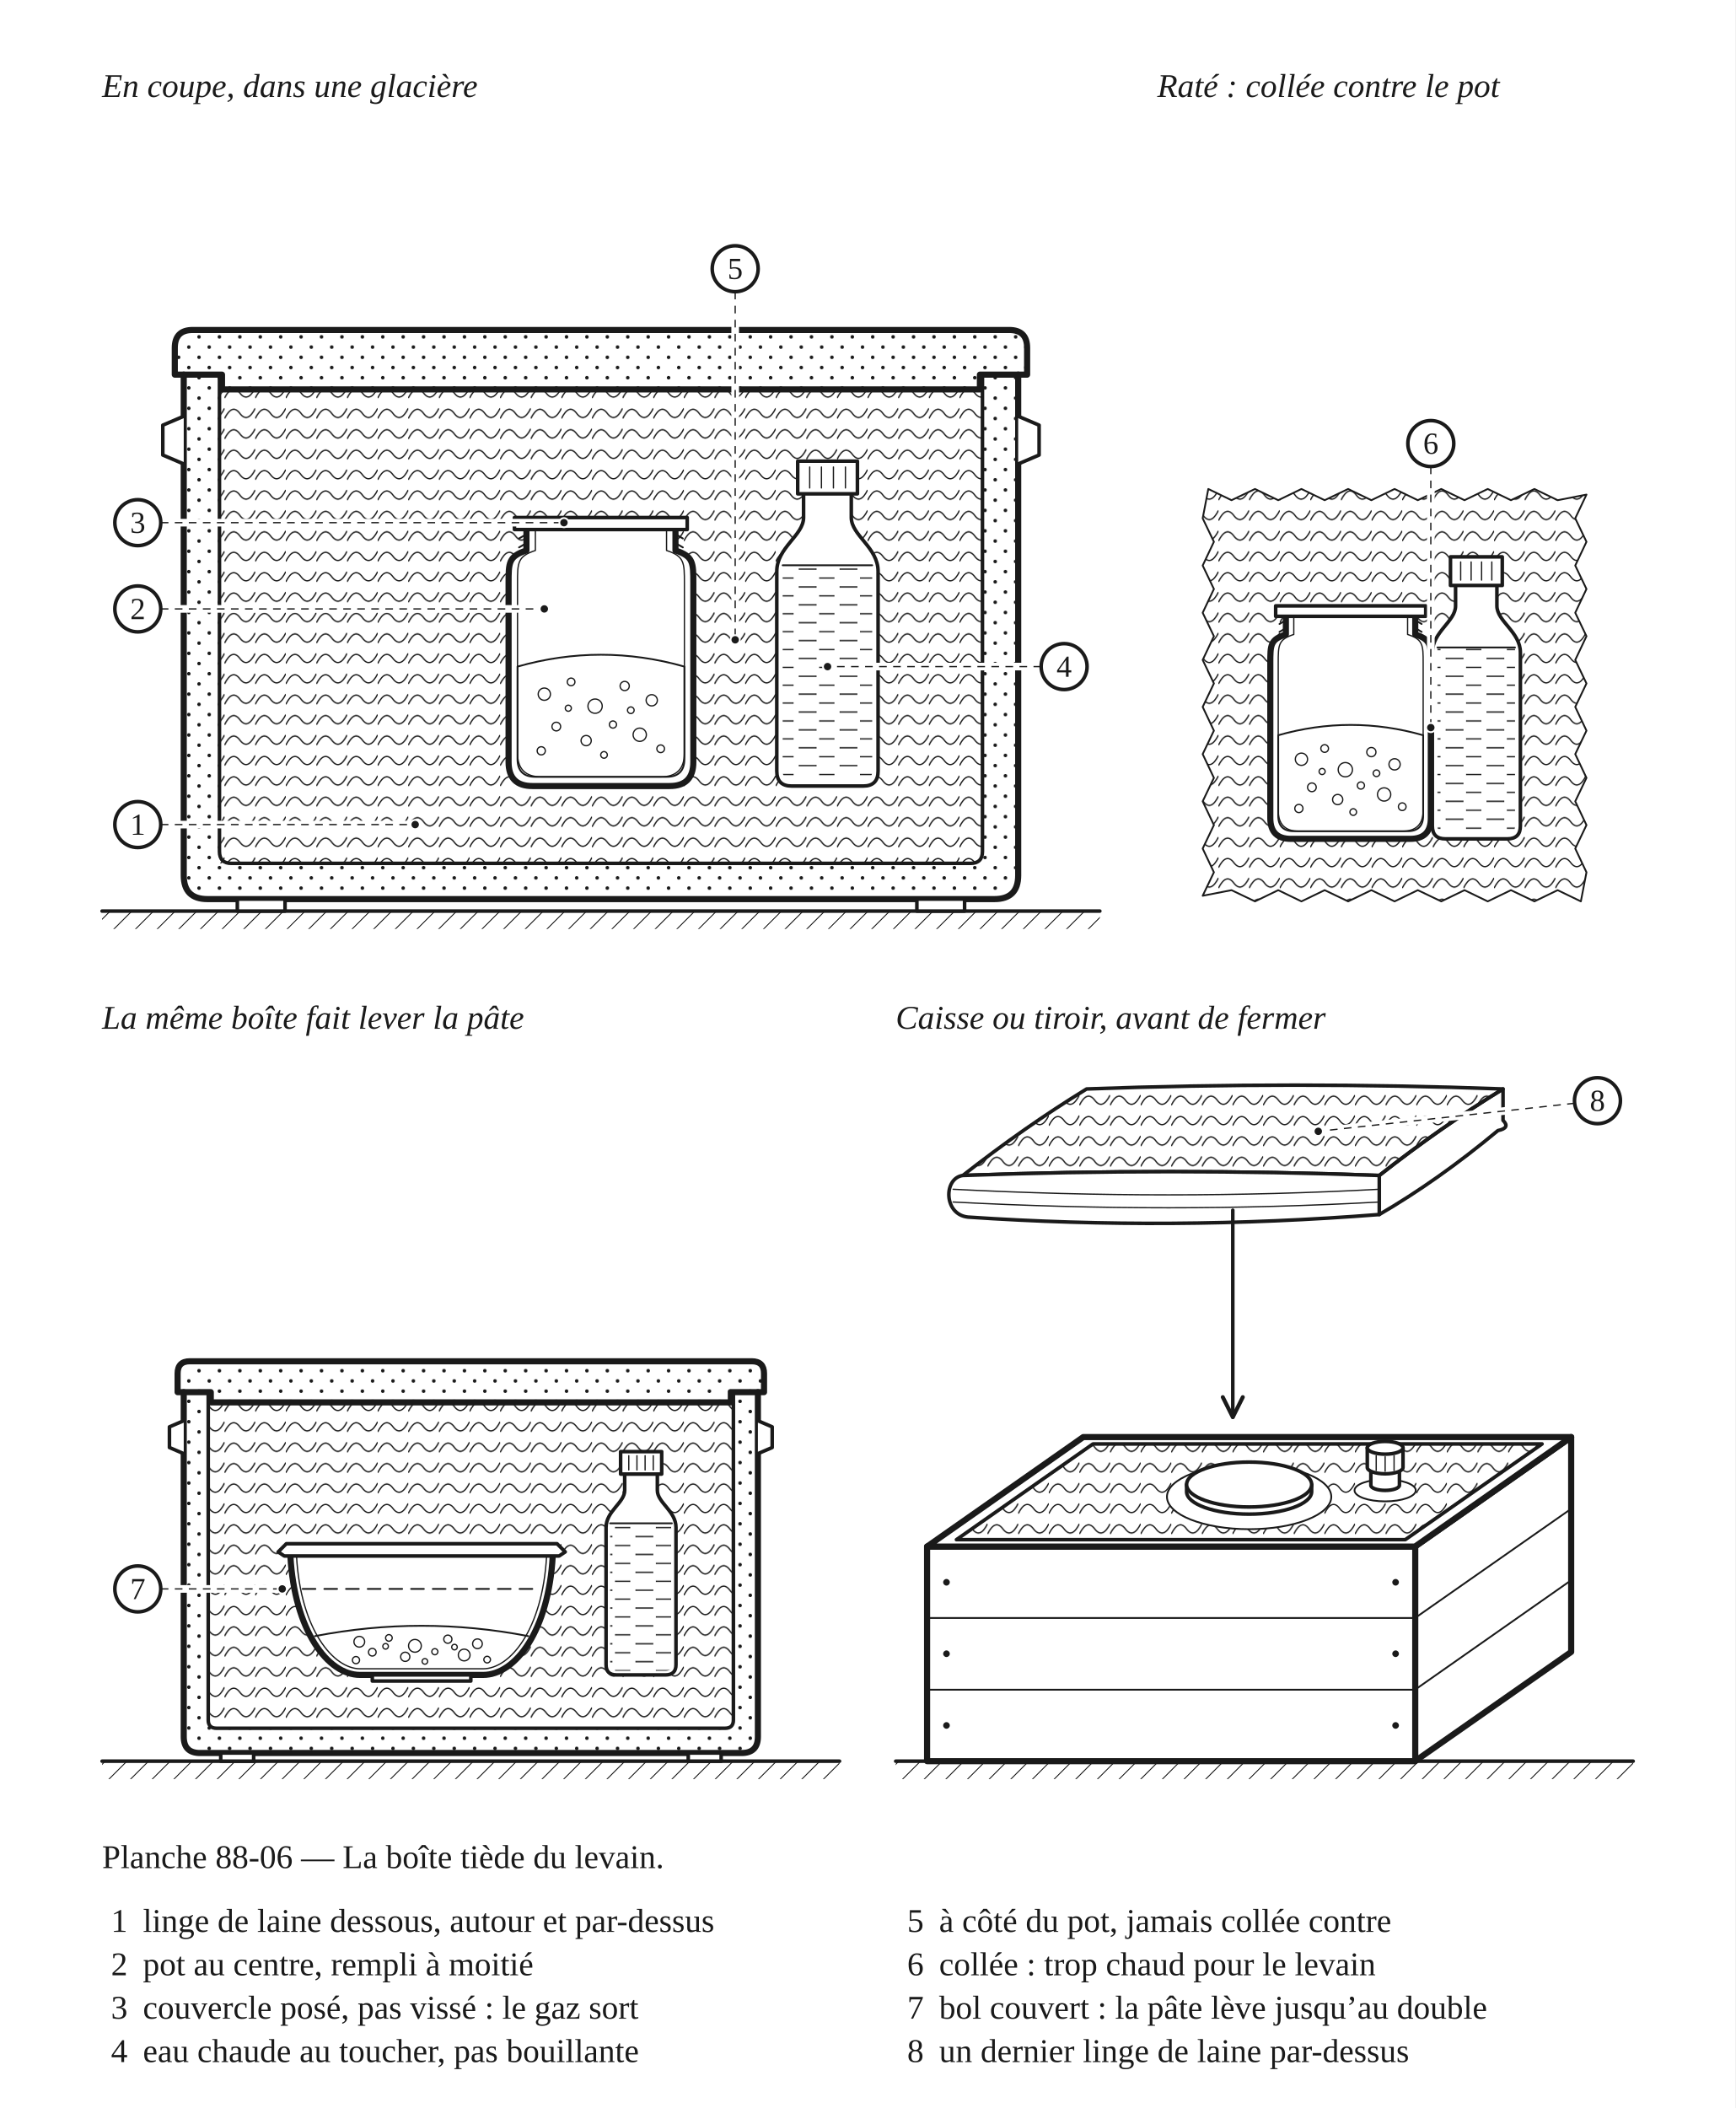
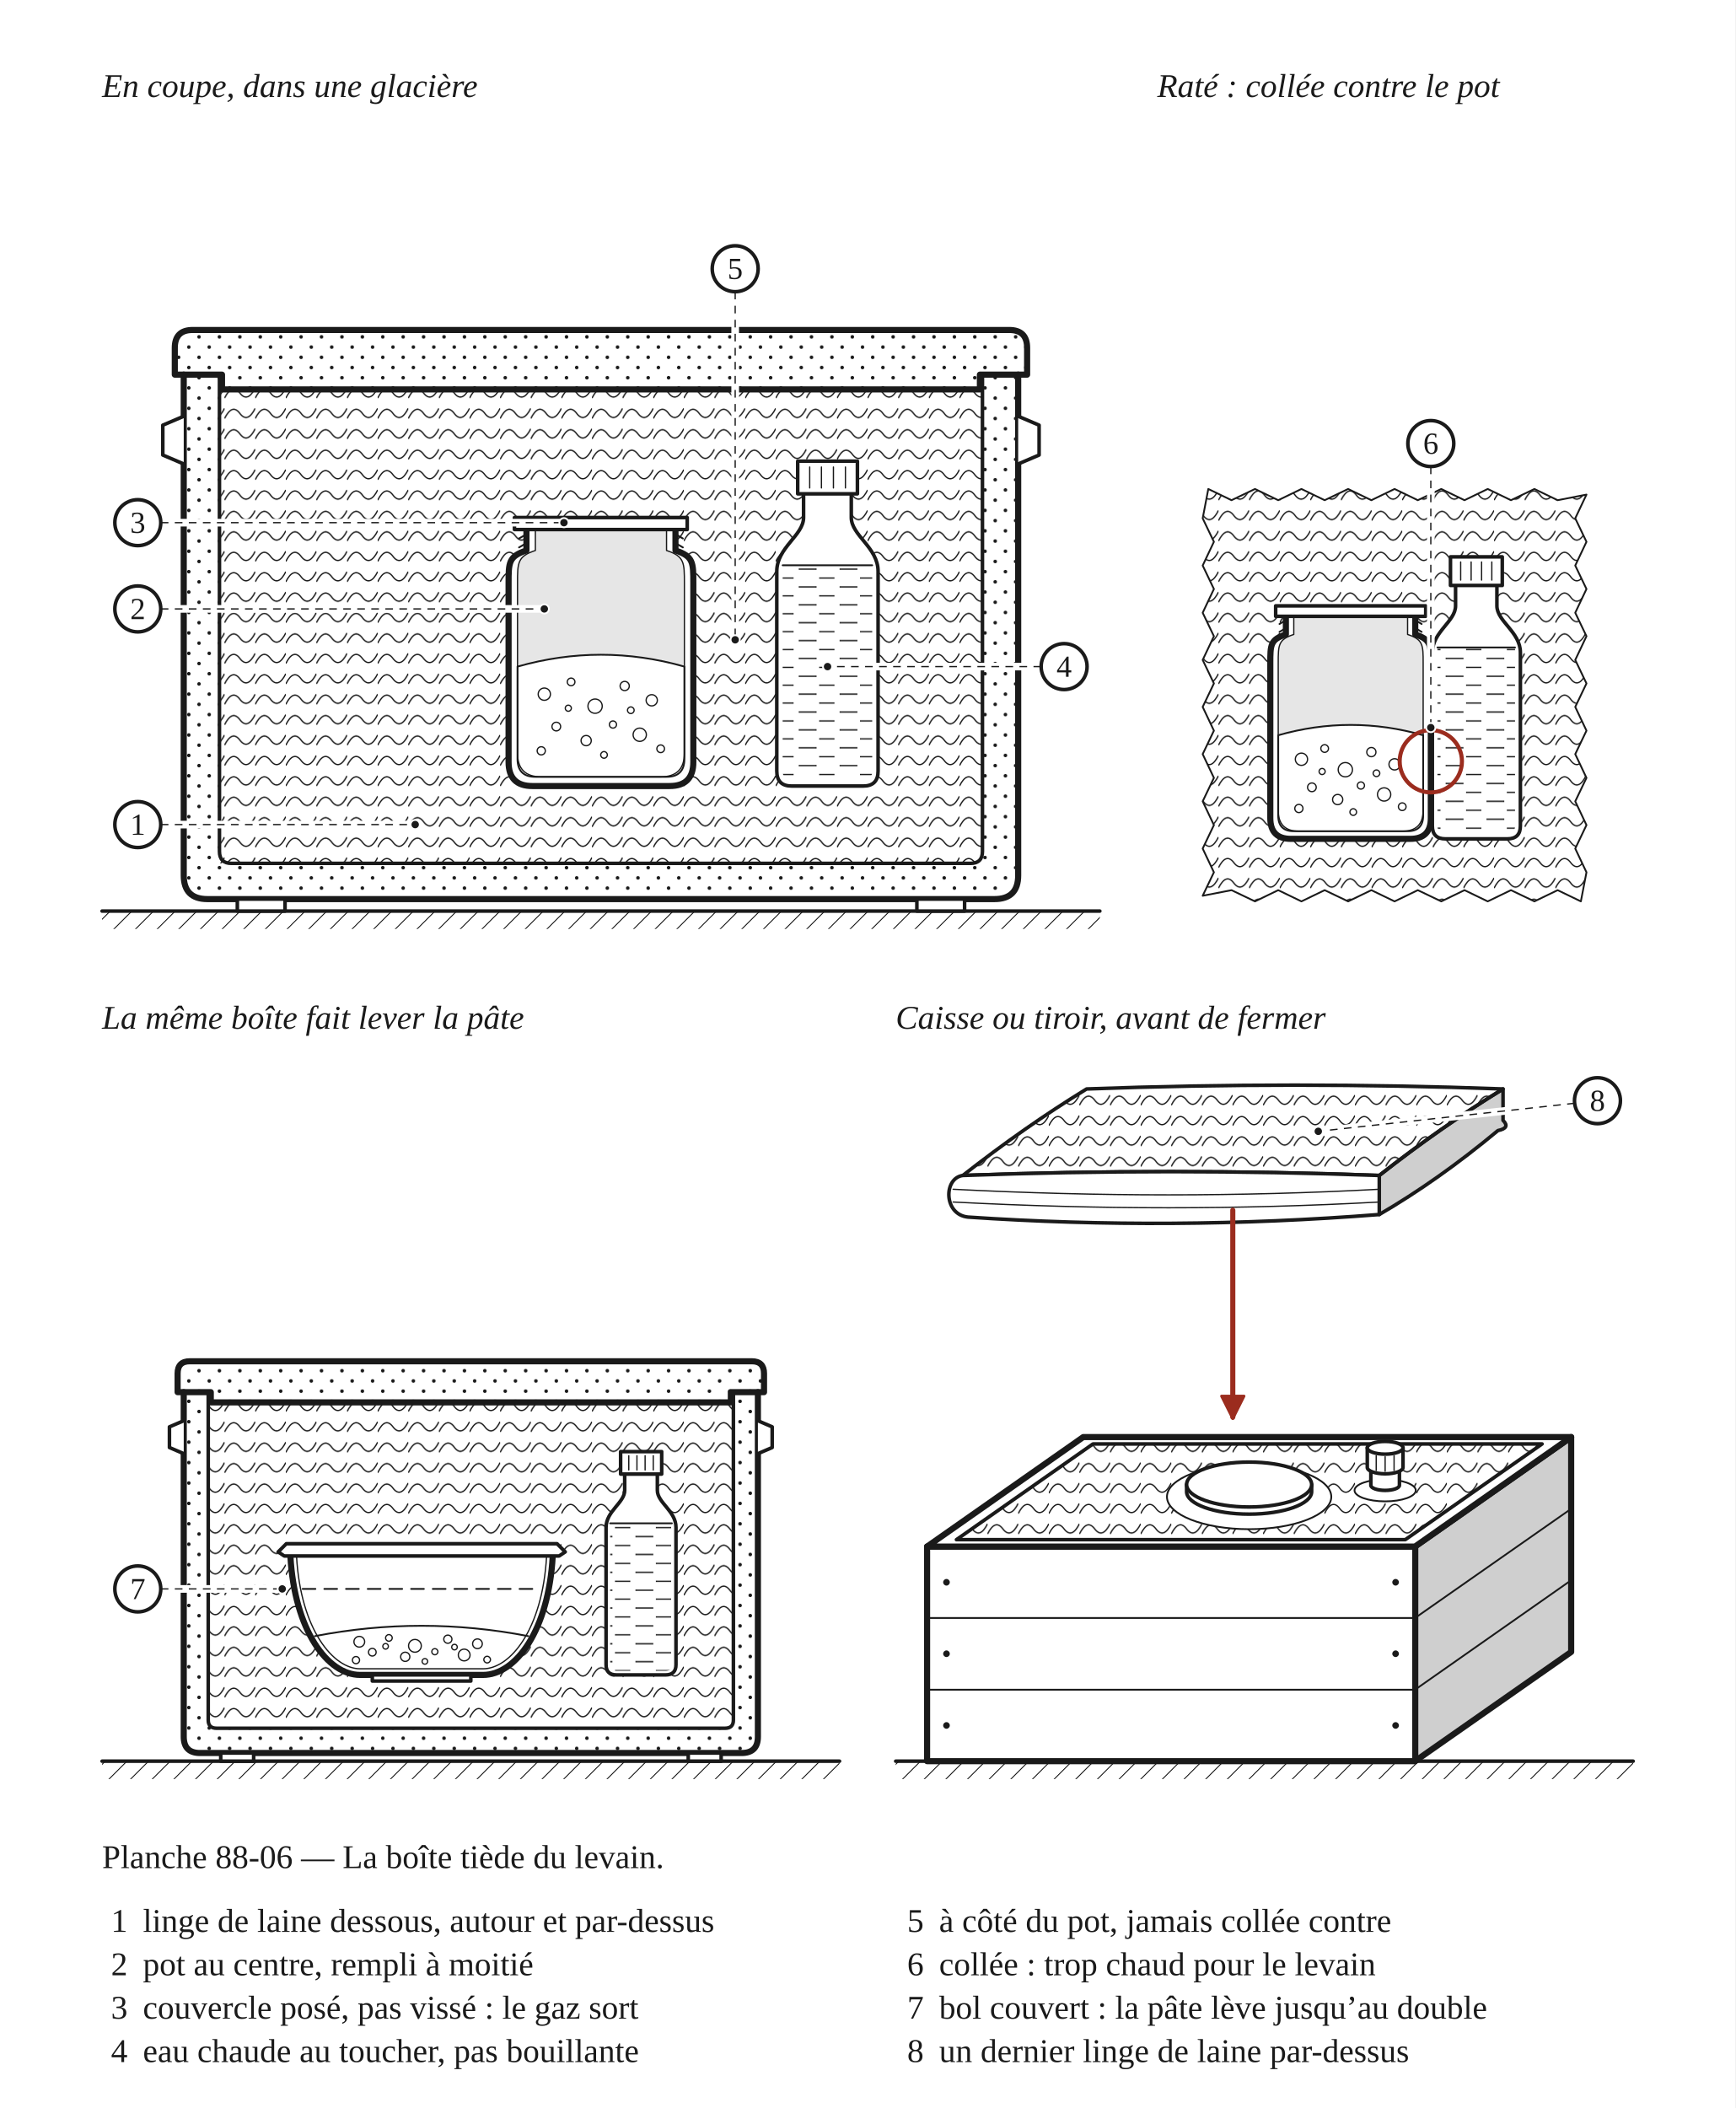
<svg xmlns="http://www.w3.org/2000/svg" width="680" height="826" viewBox="0 0 680 826" role="img">
  <defs>
    <pattern id="h-bois" width="6" height="6" patternUnits="userSpaceOnUse" patternTransform="rotate(45)">
      <line x1="0" y1="0" x2="0" y2="6" stroke="#1A1A1A" stroke-width="0.7" />
    </pattern>
    <pattern id="h-isolant" width="12" height="8" patternUnits="userSpaceOnUse">
      <path d="M0 6 Q3 0 6 4 T12 2" fill="none" stroke="#1A1A1A" stroke-width="0.5" />
    </pattern>
    <pattern id="h-eau" width="16" height="7" patternUnits="userSpaceOnUse">
      <line x1="1" y1="2" x2="8" y2="2" stroke="#1A1A1A" stroke-width="0.5" />
      <line x1="9" y1="5.5" x2="15" y2="5.5" stroke="#1A1A1A" stroke-width="0.5" />
    </pattern>
    <pattern id="h-neige" width="8" height="8" patternUnits="userSpaceOnUse">
      <circle cx="2" cy="2" r="0.7" fill="#1A1A1A" stroke="none" />
      <circle cx="6" cy="6" r="0.7" fill="#1A1A1A" stroke="none" />
    </pattern>
-     <marker id="fl" viewBox="0 0 10 10" refX="9" refY="5" markerWidth="7" markerHeight="7" orient="auto-start-reverse">
-       <path d="M1 1 L9 5 L1 9" fill="none" stroke="#1A1A1A" stroke-width="1.6" stroke-linecap="round" stroke-linejoin="round" />
+     <marker id="fl-r" viewBox="0 0 10 10" refX="8.5" refY="5" markerWidth="5.5" markerHeight="5.5" orient="auto-start-reverse">
+       <path d="M1 1 L9 5 L1 9 Z" fill="#9B2C1E" stroke="#9B2C1E" stroke-width="1" stroke-linejoin="round" />
    </marker>
  </defs>
  <rect x="0" y="0" width="680" height="826" fill="#FFFFFF" />
  <text x="40" y="38" font-family="Georgia, 'Times New Roman', serif" font-size="13" font-style="italic" fill="#1A1A1A">En coupe, dans une glacière</text>
  <g transform="translate(40 46)" data-vue="coupe">
    <rect x="0" y="311" width="391" height="7" fill="url(#h-bois)" stroke="none" />
    <line x1="0" y1="311" x2="391" y2="311" fill="none" stroke="#1A1A1A" stroke-width="1.4" stroke-linejoin="round" stroke-linecap="round" />
    <rect x="46" y="106.6" width="299" height="185.7" fill="url(#h-isolant)" stroke="none" />
    <path d="M 166.3,161.5 L 166.3,169.7 C 159.3,172 159.3,174.4 159.3,182.5 L 159.3,252.6 Q 159.3,262 168.6,262 L 222.4,262 Q 231.7,262 231.7,252.6 L 231.7,182.5 C 231.7,174.4 231.7,172 224.7,169.7 L 224.7,161.5 Z" fill="#FFFFFF" stroke="none" />
+     <path d="M 169.8,161.5 L 169.8,169.7 C 162.8,172 162.8,174.4 162.8,182.5 L 162.8,249.1 Q 162.8,258.4 172.1,258.4 L 218.9,258.4 Q 228.2,258.4 228.2,249.1 L 228.2,182.5 C 228.2,174.4 228.2,172 221.2,169.7 L 221.2,161.5 Z" fill="#E6E6E6" stroke="none" />
+     <path d="M 162.8,215.2 Q 195.5,205.9 228.2,215.2 L 228.2,251.4 Q 228.2,258.4 221.2,258.4 L 169.8,258.4 Q 162.8,258.4 162.8,251.4 Z" fill="#FFFFFF" stroke="none" />
    <path d="M 162.8,215.2 Q 195.5,205.9 228.2,215.2 L 228.2,251.4 Q 228.2,258.4 221.2,258.4 L 169.8,258.4 Q 162.8,258.4 162.8,251.4 Z" fill="none" stroke="#1A1A1A" stroke-width="0.7" stroke-linejoin="round" stroke-linecap="round" />
    <circle cx="173.3" cy="226" r="2.4" fill="none" stroke="#1A1A1A" stroke-width="0.5" stroke-linejoin="round" stroke-linecap="round" />
    <circle cx="183.8" cy="221.2" r="1.5" fill="none" stroke="#1A1A1A" stroke-width="0.5" stroke-linejoin="round" stroke-linecap="round" />
    <circle cx="193.2" cy="230.7" r="2.8" fill="none" stroke="#1A1A1A" stroke-width="0.5" stroke-linejoin="round" stroke-linecap="round" />
    <circle cx="204.8" cy="222.8" r="1.8" fill="none" stroke="#1A1A1A" stroke-width="0.5" stroke-linejoin="round" stroke-linecap="round" />
    <circle cx="215.4" cy="228.4" r="2.2" fill="none" stroke="#1A1A1A" stroke-width="0.5" stroke-linejoin="round" stroke-linecap="round" />
    <circle cx="178" cy="238.7" r="1.7" fill="none" stroke="#1A1A1A" stroke-width="0.5" stroke-linejoin="round" stroke-linecap="round" />
    <circle cx="189.7" cy="244.2" r="2" fill="none" stroke="#1A1A1A" stroke-width="0.5" stroke-linejoin="round" stroke-linecap="round" />
    <circle cx="200.2" cy="237.9" r="1.4" fill="none" stroke="#1A1A1A" stroke-width="0.5" stroke-linejoin="round" stroke-linecap="round" />
    <circle cx="210.7" cy="241.9" r="2.6" fill="none" stroke="#1A1A1A" stroke-width="0.5" stroke-linejoin="round" stroke-linecap="round" />
    <circle cx="218.9" cy="247.4" r="1.5" fill="none" stroke="#1A1A1A" stroke-width="0.5" stroke-linejoin="round" stroke-linecap="round" />
    <circle cx="172.1" cy="248.2" r="1.6" fill="none" stroke="#1A1A1A" stroke-width="0.5" stroke-linejoin="round" stroke-linecap="round" />
    <circle cx="196.7" cy="249.8" r="1.3" fill="none" stroke="#1A1A1A" stroke-width="0.5" stroke-linejoin="round" stroke-linecap="round" />
    <circle cx="182.7" cy="231.5" r="1.2" fill="none" stroke="#1A1A1A" stroke-width="0.5" stroke-linejoin="round" stroke-linecap="round" />
    <circle cx="207.2" cy="232.3" r="1.3" fill="none" stroke="#1A1A1A" stroke-width="0.5" stroke-linejoin="round" stroke-linecap="round" />
    <path d="M 166.3,161.5 L 166.3,169.7 C 159.3,172 159.3,174.4 159.3,182.5 L 159.3,252.6 Q 159.3,262 168.6,262 L 222.4,262 Q 231.7,262 231.7,252.6 L 231.7,182.5 C 231.7,174.4 231.7,172 224.7,169.7 L 224.7,161.5" fill="none" stroke="#1A1A1A" stroke-width="2.4" stroke-linejoin="round" stroke-linecap="round" />
    <path d="M 169.8,161.5 L 169.8,169.7 C 162.8,172 162.8,174.4 162.8,182.5 L 162.8,249.1 Q 162.8,258.4 172.1,258.4 L 218.9,258.4 Q 228.2,258.4 228.2,249.1 L 228.2,182.5 C 228.2,174.4 228.2,172 221.2,169.7 L 221.2,161.5" fill="none" stroke="#1A1A1A" stroke-width="0.5" stroke-linejoin="round" stroke-linecap="round" />
    <line x1="166.3" y1="163.3" x2="163.4" y2="165" fill="none" stroke="#1A1A1A" stroke-width="0.7" stroke-linejoin="round" stroke-linecap="round" />
    <line x1="166.3" y1="166.8" x2="163.4" y2="168.5" fill="none" stroke="#1A1A1A" stroke-width="0.7" stroke-linejoin="round" stroke-linecap="round" />
    <line x1="224.7" y1="163.3" x2="227.6" y2="165" fill="none" stroke="#1A1A1A" stroke-width="0.7" stroke-linejoin="round" stroke-linecap="round" />
    <line x1="224.7" y1="166.8" x2="227.6" y2="168.5" fill="none" stroke="#1A1A1A" stroke-width="0.7" stroke-linejoin="round" stroke-linecap="round" />
    <rect x="161.6" y="156.8" width="67.7" height="4.7" fill="#FFFFFF" stroke="#1A1A1A" stroke-width="1.4" stroke-linejoin="round" stroke-linecap="round" />
    <path d="M 274.9,147.5 L 274.9,156.8 C 274.9,163.8 264.4,168.5 264.4,177.9 L 264.4,256.1 Q 264.4,262 270.2,262 L 298.3,262 Q 304.1,262 304.1,256.1 L 304.1,177.9 C 304.1,168.5 293.6,163.8 293.6,156.8 L 293.6,147.5 Z" fill="#FFFFFF" stroke="none" />
    <path d="M 266.7,175.5 L 266.7,256.1 Q 266.7,259.6 270.2,259.6 L 298.3,259.6 Q 301.8,259.6 301.8,256.1 L 301.8,175.5 Z" fill="url(#h-eau)" stroke="none" />
    <line x1="266.7" y1="175.5" x2="301.8" y2="175.5" fill="none" stroke="#1A1A1A" stroke-width="0.7" stroke-linejoin="round" stroke-linecap="round" />
    <path d="M 274.9,147.5 L 274.9,156.8 C 274.9,163.8 264.4,168.5 264.4,177.9 L 264.4,256.1 Q 264.4,262 270.2,262 L 298.3,262 Q 304.1,262 304.1,256.1 L 304.1,177.9 C 304.1,168.5 293.6,163.8 293.6,156.8 L 293.6,147.5" fill="none" stroke="#1A1A1A" stroke-width="1.4" stroke-linejoin="round" stroke-linecap="round" />
    <rect x="272.6" y="134.7" width="23.4" height="12.8" fill="#FFFFFF" stroke="#1A1A1A" stroke-width="1.4" stroke-linejoin="round" stroke-linecap="round" />
    <line x1="277.3" y1="137" x2="277.3" y2="145.2" fill="none" stroke="#1A1A1A" stroke-width="0.5" stroke-linejoin="round" stroke-linecap="round" />
    <line x1="281.9" y1="137" x2="281.9" y2="145.2" fill="none" stroke="#1A1A1A" stroke-width="0.5" stroke-linejoin="round" stroke-linecap="round" />
    <line x1="286.6" y1="137" x2="286.6" y2="145.2" fill="none" stroke="#1A1A1A" stroke-width="0.5" stroke-linejoin="round" stroke-linecap="round" />
    <line x1="291.3" y1="137" x2="291.3" y2="145.2" fill="none" stroke="#1A1A1A" stroke-width="0.5" stroke-linejoin="round" stroke-linecap="round" />
    <path d="M 32,100.8 L 32,297 Q 32,306.3 41.3,306.3 L 349.7,306.3 Q 359,306.3 359,297 L 359,100.8 L 345,100.8 L 345,287.6 Q 345,292.3 340.3,292.3 L 50.7,292.3 Q 46,292.3 46,287.6 L 46,100.8 Z" fill="url(#h-neige)" stroke="none" />
    <path d="M 345,100.8 L 345,287.6 Q 345,292.3 340.3,292.3 L 50.7,292.3 Q 46,292.3 46,287.6 L 46,100.8" fill="none" stroke="#1A1A1A" stroke-width="1.4" stroke-linejoin="round" stroke-linecap="round" />
    <path d="M 32,100.8 L 32,297 Q 32,306.3 41.3,306.3 L 349.7,306.3 Q 359,306.3 359,297 L 359,100.8" fill="none" stroke="#1A1A1A" stroke-width="2.4" stroke-linejoin="round" stroke-linecap="round" />
    <rect x="53" y="306.3" width="18.7" height="4.7" fill="#FFFFFF" stroke="#1A1A1A" stroke-width="1.4" stroke-linejoin="round" stroke-linecap="round" />
    <rect x="319.3" y="306.3" width="18.7" height="4.7" fill="#FFFFFF" stroke="#1A1A1A" stroke-width="1.4" stroke-linejoin="round" stroke-linecap="round" />
    <path d="M 28.5,100.8 L 28.5,90.3 Q 28.5,83.3 35.5,83.3 L 355.5,83.3 Q 362.5,83.3 362.5,90.3 L 362.5,100.8 L 344,100.8 L 344,106.6 L 47,106.6 L 47,100.8 Z" fill="url(#h-neige)" stroke="#1A1A1A" stroke-width="2.4" stroke-linejoin="round" />
    <path d="M 32,117.1 L 23.8,120.6 L 23.8,132.3 L 32,135.8" fill="#FFFFFF" stroke="#1A1A1A" stroke-width="1.4" stroke-linejoin="round" stroke-linecap="round" />
    <path d="M 359,117.1 L 367.2,120.6 L 367.2,132.3 L 359,135.8" fill="#FFFFFF" stroke="#1A1A1A" stroke-width="1.4" stroke-linejoin="round" stroke-linecap="round" />
  </g>
  <text x="453.5" y="38" font-family="Georgia, 'Times New Roman', serif" font-size="13" font-style="italic" fill="#1A1A1A">Raté : collée contre le pot</text>
  <g transform="translate(453.5 46)" data-vue="rate">
    <path d="M20 145.6 L29.1 150 L38.3 145.6 L47.4 150 L56.5 145.6 L65.6 150 L74.8 145.6 L83.9 150 L93 145.6 L102.1 150 L111.3 145.6 L120.4 150 L129.5 145.6 L138.6 150 L147.8 145.6 L156.9 150 L168.2 147.8 L163.8 157.1 L168.2 166.3 L163.8 175.6 L168.2 184.8 L163.8 194.1 L168.2 203.3 L163.8 212.6 L168.2 221.8 L163.8 231 L168.2 240.3 L163.8 249.5 L168.2 258.8 L163.8 268 L168.2 277.3 L163.8 286.5 L168.2 295.8 L166 307.2 L156.9 302.8 L147.8 307.2 L138.6 302.8 L129.5 307.2 L120.4 302.8 L111.3 307.2 L102.1 302.8 L93 307.2 L83.9 302.8 L74.8 307.2 L65.6 302.8 L56.5 307.2 L47.4 302.8 L38.3 307.2 L29.1 302.8 L17.8 305 L22.2 295.8 L17.8 286.5 L22.2 277.3 L17.8 268 L22.2 258.8 L17.8 249.5 L22.2 240.3 L17.8 231 L22.2 221.8 L17.8 212.6 L22.2 203.3 L17.8 194.1 L22.2 184.8 L17.8 175.6 L22.2 166.3 L17.8 157.1 Z" fill="url(#h-isolant)" stroke="#1A1A1A" stroke-width="0.7" stroke-linejoin="round" />
    <path d="M 50.4,195.5 L 50.4,202.6 C 44.3,204.6 44.3,206.7 44.3,213.8 L 44.3,274.6 Q 44.3,282.7 52.4,282.7 L 99.1,282.7 Q 107.2,282.7 107.2,274.6 L 107.2,213.8 C 107.2,206.7 107.2,204.6 101.1,202.6 L 101.1,195.5 Z" fill="#FFFFFF" stroke="none" />
+     <path d="M 53.5,195.5 L 53.5,202.6 C 47.4,204.6 47.4,206.7 47.4,213.8 L 47.4,271.5 Q 47.4,279.7 55.5,279.7 L 96,279.7 Q 104.2,279.7 104.2,271.5 L 104.2,213.8 C 104.2,206.7 104.2,204.6 98.1,202.6 L 98.1,195.5 Z" fill="#E6E6E6" stroke="none" />
+     <path d="M 47.4,242.1 Q 75.8,234 104.2,242.1 L 104.2,273.6 Q 104.2,279.7 98.1,279.7 L 53.5,279.7 Q 47.4,279.7 47.4,273.6 Z" fill="#FFFFFF" stroke="none" />
    <path d="M 47.4,242.1 Q 75.8,234 104.2,242.1 L 104.2,273.6 Q 104.2,279.7 98.1,279.7 L 53.5,279.7 Q 47.4,279.7 47.4,273.6 Z" fill="none" stroke="#1A1A1A" stroke-width="0.7" stroke-linejoin="round" stroke-linecap="round" />
    <circle cx="56.5" cy="251.5" r="2.4" fill="none" stroke="#1A1A1A" stroke-width="0.5" stroke-linejoin="round" stroke-linecap="round" />
    <circle cx="65.6" cy="247.3" r="1.5" fill="none" stroke="#1A1A1A" stroke-width="0.5" stroke-linejoin="round" stroke-linecap="round" />
    <circle cx="73.7" cy="255.6" r="2.8" fill="none" stroke="#1A1A1A" stroke-width="0.5" stroke-linejoin="round" stroke-linecap="round" />
    <circle cx="83.9" cy="248.7" r="1.8" fill="none" stroke="#1A1A1A" stroke-width="0.5" stroke-linejoin="round" stroke-linecap="round" />
    <circle cx="93" cy="253.5" r="2.2" fill="none" stroke="#1A1A1A" stroke-width="0.5" stroke-linejoin="round" stroke-linecap="round" />
    <circle cx="60.6" cy="262.5" r="1.7" fill="none" stroke="#1A1A1A" stroke-width="0.5" stroke-linejoin="round" stroke-linecap="round" />
    <circle cx="70.7" cy="267.3" r="2" fill="none" stroke="#1A1A1A" stroke-width="0.5" stroke-linejoin="round" stroke-linecap="round" />
    <circle cx="79.8" cy="261.8" r="1.4" fill="none" stroke="#1A1A1A" stroke-width="0.5" stroke-linejoin="round" stroke-linecap="round" />
    <circle cx="88.9" cy="265.3" r="2.6" fill="none" stroke="#1A1A1A" stroke-width="0.5" stroke-linejoin="round" stroke-linecap="round" />
    <circle cx="96" cy="270.1" r="1.5" fill="none" stroke="#1A1A1A" stroke-width="0.5" stroke-linejoin="round" stroke-linecap="round" />
    <circle cx="55.5" cy="270.8" r="1.6" fill="none" stroke="#1A1A1A" stroke-width="0.5" stroke-linejoin="round" stroke-linecap="round" />
    <circle cx="76.8" cy="272.2" r="1.3" fill="none" stroke="#1A1A1A" stroke-width="0.5" stroke-linejoin="round" stroke-linecap="round" />
    <circle cx="64.6" cy="256.3" r="1.2" fill="none" stroke="#1A1A1A" stroke-width="0.5" stroke-linejoin="round" stroke-linecap="round" />
    <circle cx="85.9" cy="257" r="1.3" fill="none" stroke="#1A1A1A" stroke-width="0.5" stroke-linejoin="round" stroke-linecap="round" />
    <path d="M 50.4,195.5 L 50.4,202.6 C 44.3,204.6 44.3,206.7 44.3,213.8 L 44.3,274.6 Q 44.3,282.7 52.4,282.7 L 99.1,282.7 Q 107.2,282.7 107.2,274.6 L 107.2,213.8 C 107.2,206.7 107.2,204.6 101.1,202.6 L 101.1,195.5" fill="none" stroke="#1A1A1A" stroke-width="2.4" stroke-linejoin="round" stroke-linecap="round" />
    <path d="M 53.5,195.5 L 53.5,202.6 C 47.4,204.6 47.4,206.7 47.4,213.8 L 47.4,271.5 Q 47.4,279.7 55.5,279.7 L 96,279.7 Q 104.2,279.7 104.2,271.5 L 104.2,213.8 C 104.2,206.7 104.2,204.6 98.1,202.6 L 98.1,195.5" fill="none" stroke="#1A1A1A" stroke-width="0.5" stroke-linejoin="round" stroke-linecap="round" />
    <line x1="50.4" y1="197" x2="47.9" y2="198.5" fill="none" stroke="#1A1A1A" stroke-width="0.7" stroke-linejoin="round" stroke-linecap="round" />
    <line x1="50.4" y1="200.1" x2="47.9" y2="201.6" fill="none" stroke="#1A1A1A" stroke-width="0.7" stroke-linejoin="round" stroke-linecap="round" />
    <line x1="101.1" y1="197" x2="103.6" y2="198.5" fill="none" stroke="#1A1A1A" stroke-width="0.7" stroke-linejoin="round" stroke-linecap="round" />
    <line x1="101.1" y1="200.1" x2="103.6" y2="201.6" fill="none" stroke="#1A1A1A" stroke-width="0.7" stroke-linejoin="round" stroke-linecap="round" />
    <rect x="46.4" y="191.4" width="58.8" height="4.1" fill="#FFFFFF" stroke="#1A1A1A" stroke-width="1.4" stroke-linejoin="round" stroke-linecap="round" />
    <path d="M 116.9,183.3 L 116.9,191.4 C 116.9,197.5 107.8,201.6 107.8,209.7 L 107.8,277.6 Q 107.8,282.7 112.9,282.7 L 137.2,282.7 Q 142.3,282.7 142.3,277.6 L 142.3,209.7 C 142.3,201.6 133.1,197.5 133.1,191.4 L 133.1,183.3 Z" fill="#FFFFFF" stroke="none" />
    <path d="M 109.8,207.7 L 109.8,277.6 Q 109.8,280.7 112.9,280.7 L 137.2,280.7 Q 140.2,280.7 140.2,277.6 L 140.2,207.7 Z" fill="url(#h-eau)" stroke="none" />
    <line x1="109.8" y1="207.7" x2="140.2" y2="207.7" fill="none" stroke="#1A1A1A" stroke-width="0.7" stroke-linejoin="round" stroke-linecap="round" />
    <path d="M 116.9,183.3 L 116.9,191.4 C 116.9,197.5 107.8,201.6 107.8,209.7 L 107.8,277.6 Q 107.8,282.7 112.9,282.7 L 137.2,282.7 Q 142.3,282.7 142.3,277.6 L 142.3,209.7 C 142.3,201.6 133.1,197.5 133.1,191.4 L 133.1,183.3" fill="none" stroke="#1A1A1A" stroke-width="1.4" stroke-linejoin="round" stroke-linecap="round" />
    <rect x="114.9" y="172.2" width="20.3" height="11.2" fill="#FFFFFF" stroke="#1A1A1A" stroke-width="1.4" stroke-linejoin="round" stroke-linecap="round" />
    <line x1="118.9" y1="174.2" x2="118.9" y2="181.3" fill="none" stroke="#1A1A1A" stroke-width="0.5" stroke-linejoin="round" stroke-linecap="round" />
    <line x1="123" y1="174.2" x2="123" y2="181.3" fill="none" stroke="#1A1A1A" stroke-width="0.5" stroke-linejoin="round" stroke-linecap="round" />
    <line x1="127.1" y1="174.2" x2="127.1" y2="181.3" fill="none" stroke="#1A1A1A" stroke-width="0.5" stroke-linejoin="round" stroke-linecap="round" />
    <line x1="131.1" y1="174.2" x2="131.1" y2="181.3" fill="none" stroke="#1A1A1A" stroke-width="0.5" stroke-linejoin="round" stroke-linecap="round" />
+     <circle cx="107.2" cy="252.3" r="12.2" fill="none" stroke="#9B2C1E" stroke-width="1.6" />
  </g>
  <text x="40" y="403.1" font-family="Georgia, 'Times New Roman', serif" font-size="13" font-style="italic" fill="#1A1A1A">La même boîte fait lever la pâte</text>
  <g transform="translate(40 411.1)" data-vue="pate">
    <rect x="0" y="279" width="289" height="7" fill="url(#h-bois)" stroke="none" />
    <line x1="0" y1="279" x2="289" y2="279" fill="none" stroke="#1A1A1A" stroke-width="1.4" stroke-linejoin="round" stroke-linecap="round" />
    <rect x="41.6" y="138.4" width="205.7" height="127.8" fill="url(#h-isolant)" stroke="none" />
    <path d="M 73.8,198.6 C 75.4,227.6 88.3,245.2 101.1,245.2 L 149.3,245.2 C 162.2,245.2 175,227.6 176.6,198.6 Z" fill="#FFFFFF" stroke="none" />
    <path d="M 83.4,230 Q 125.2,221.9 167,230" fill="none" stroke="#1A1A1A" stroke-width="0.7" stroke-linejoin="round" stroke-linecap="round" />
    <circle cx="100.8" cy="232.2" r="2.1" fill="none" stroke="#1A1A1A" stroke-width="0.5" stroke-linejoin="round" stroke-linecap="round" />
    <circle cx="112.4" cy="230.7" r="1.3" fill="none" stroke="#1A1A1A" stroke-width="0.5" stroke-linejoin="round" stroke-linecap="round" />
    <circle cx="122.6" cy="233.8" r="2.5" fill="none" stroke="#1A1A1A" stroke-width="0.5" stroke-linejoin="round" stroke-linecap="round" />
    <circle cx="135.5" cy="231.2" r="1.6" fill="none" stroke="#1A1A1A" stroke-width="0.5" stroke-linejoin="round" stroke-linecap="round" />
    <circle cx="147.1" cy="233" r="1.9" fill="none" stroke="#1A1A1A" stroke-width="0.5" stroke-linejoin="round" stroke-linecap="round" />
    <circle cx="105.9" cy="236.3" r="1.5" fill="none" stroke="#1A1A1A" stroke-width="0.5" stroke-linejoin="round" stroke-linecap="round" />
    <circle cx="118.8" cy="238.1" r="1.8" fill="none" stroke="#1A1A1A" stroke-width="0.5" stroke-linejoin="round" stroke-linecap="round" />
    <circle cx="130.4" cy="236.1" r="1.2" fill="none" stroke="#1A1A1A" stroke-width="0.5" stroke-linejoin="round" stroke-linecap="round" />
    <circle cx="141.9" cy="237.4" r="2.3" fill="none" stroke="#1A1A1A" stroke-width="0.5" stroke-linejoin="round" stroke-linecap="round" />
    <circle cx="150.9" cy="239.2" r="1.3" fill="none" stroke="#1A1A1A" stroke-width="0.5" stroke-linejoin="round" stroke-linecap="round" />
    <circle cx="99.5" cy="239.4" r="1.4" fill="none" stroke="#1A1A1A" stroke-width="0.5" stroke-linejoin="round" stroke-linecap="round" />
    <circle cx="126.5" cy="239.9" r="1.1" fill="none" stroke="#1A1A1A" stroke-width="0.5" stroke-linejoin="round" stroke-linecap="round" />
    <circle cx="111.1" cy="234" r="1.1" fill="none" stroke="#1A1A1A" stroke-width="0.5" stroke-linejoin="round" stroke-linecap="round" />
    <circle cx="138.1" cy="234.3" r="1.1" fill="none" stroke="#1A1A1A" stroke-width="0.5" stroke-linejoin="round" stroke-linecap="round" />
    <line x1="78.6" y1="211.5" x2="171.8" y2="211.5" fill="none" stroke="#1A1A1A" stroke-width="0.7" stroke-linejoin="round" stroke-linecap="round" stroke-dasharray="5 3.5" />
    <path d="M 73.8,198.6 C 75.4,227.6 88.3,245.2 101.1,245.2 L 149.3,245.2 C 162.2,245.2 175,227.6 176.6,198.6" fill="none" stroke="#1A1A1A" stroke-width="2.4" stroke-linejoin="round" stroke-linecap="round" />
    <path d="M 76.2,198.6 C 77.8,227.6 90.7,242.8 101.1,242.8 L 149.3,242.8 C 159.8,242.8 172.6,227.6 174.2,198.6" fill="none" stroke="#1A1A1A" stroke-width="0.5" stroke-linejoin="round" stroke-linecap="round" />
    <rect x="105.9" y="245.2" width="38.6" height="2.4" fill="#FFFFFF" stroke="#1A1A1A" stroke-width="1.4" stroke-linejoin="round" stroke-linecap="round" />
    <path d="M 69,197 L 72.2,193.8 L 178.3,193.8 L 181.5,197 L 179.1,198.6 L 71.4,198.6 Z" fill="#FFFFFF" stroke="#1A1A1A" stroke-width="1.4" stroke-linejoin="round" stroke-linecap="round" />
    <path d="M 204.8,166.5 L 204.8,172.9 C 204.8,177.7 197.5,181 197.5,187.4 L 197.5,241.2 Q 197.5,245.2 201.6,245.2 L 220.8,245.2 Q 224.9,245.2 224.9,241.2 L 224.9,187.4 C 224.9,181 217.6,177.7 217.6,172.9 L 217.6,166.5 Z" fill="#FFFFFF" stroke="none" />
    <path d="M 199.1,185.8 L 199.1,241.2 Q 199.1,243.6 201.6,243.6 L 220.8,243.6 Q 223.3,243.6 223.3,241.2 L 223.3,185.8 Z" fill="url(#h-eau)" stroke="none" />
    <line x1="199.1" y1="185.8" x2="223.3" y2="185.8" fill="none" stroke="#1A1A1A" stroke-width="0.7" stroke-linejoin="round" stroke-linecap="round" />
    <path d="M 204.8,166.5 L 204.8,172.9 C 204.8,177.7 197.5,181 197.5,187.4 L 197.5,241.2 Q 197.5,245.2 201.6,245.2 L 220.8,245.2 Q 224.9,245.2 224.9,241.2 L 224.9,187.4 C 224.9,181 217.6,177.7 217.6,172.9 L 217.6,166.5" fill="none" stroke="#1A1A1A" stroke-width="1.4" stroke-linejoin="round" stroke-linecap="round" />
    <rect x="203.2" y="157.7" width="16.1" height="8.8" fill="#FFFFFF" stroke="#1A1A1A" stroke-width="1.4" stroke-linejoin="round" stroke-linecap="round" />
    <line x1="206.4" y1="159.3" x2="206.4" y2="164.9" fill="none" stroke="#1A1A1A" stroke-width="0.5" stroke-linejoin="round" stroke-linecap="round" />
    <line x1="209.6" y1="159.3" x2="209.6" y2="164.9" fill="none" stroke="#1A1A1A" stroke-width="0.5" stroke-linejoin="round" stroke-linecap="round" />
    <line x1="212.8" y1="159.3" x2="212.8" y2="164.9" fill="none" stroke="#1A1A1A" stroke-width="0.5" stroke-linejoin="round" stroke-linecap="round" />
    <line x1="216" y1="159.3" x2="216" y2="164.9" fill="none" stroke="#1A1A1A" stroke-width="0.5" stroke-linejoin="round" stroke-linecap="round" />
    <path d="M 32,134.4 L 32,269.4 Q 32,275.8 38.4,275.8 L 250.6,275.8 Q 257,275.8 257,269.4 L 257,134.4 L 247.4,134.4 L 247.4,262.9 Q 247.4,266.1 244.1,266.1 L 44.9,266.1 Q 41.6,266.1 41.6,262.9 L 41.6,134.4 Z" fill="url(#h-neige)" stroke="none" />
    <path d="M 247.4,134.4 L 247.4,262.9 Q 247.4,266.1 244.1,266.1 L 44.9,266.1 Q 41.6,266.1 41.6,262.9 L 41.6,134.4" fill="none" stroke="#1A1A1A" stroke-width="1.4" stroke-linejoin="round" stroke-linecap="round" />
    <path d="M 32,134.4 L 32,269.4 Q 32,275.8 38.4,275.8 L 250.6,275.8 Q 257,275.8 257,269.4 L 257,134.4" fill="none" stroke="#1A1A1A" stroke-width="2.4" stroke-linejoin="round" stroke-linecap="round" />
    <rect x="46.5" y="275.8" width="12.9" height="3.2" fill="#FFFFFF" stroke="#1A1A1A" stroke-width="1.4" stroke-linejoin="round" stroke-linecap="round" />
    <rect x="229.7" y="275.8" width="12.9" height="3.2" fill="#FFFFFF" stroke="#1A1A1A" stroke-width="1.4" stroke-linejoin="round" stroke-linecap="round" />
    <path d="M 29.6,134.4 L 29.6,127.1 Q 29.6,122.3 34.4,122.3 L 254.6,122.3 Q 259.4,122.3 259.4,127.1 L 259.4,134.4 L 246.4,134.4 L 246.4,138.4 L 42.6,138.4 L 42.6,134.4 Z" fill="url(#h-neige)" stroke="#1A1A1A" stroke-width="2.4" stroke-linejoin="round" />
    <path d="M 32,145.6 L 26.4,148 L 26.4,156.1 L 32,158.5" fill="#FFFFFF" stroke="#1A1A1A" stroke-width="1.4" stroke-linejoin="round" stroke-linecap="round" />
    <path d="M 257,145.6 L 262.6,148 L 262.6,156.1 L 257,158.5" fill="#FFFFFF" stroke="#1A1A1A" stroke-width="1.4" stroke-linejoin="round" stroke-linecap="round" />
  </g>
  <text x="351" y="403.1" font-family="Georgia, 'Times New Roman', serif" font-size="13" font-style="italic" fill="#1A1A1A">Caisse ou tiroir, avant de fermer</text>
  <g transform="translate(351 411.1)" data-vue="caisse">
    <rect x="0" y="279" width="289" height="7" fill="url(#h-bois)" stroke="none" />
    <line x1="0" y1="279" x2="289" y2="279" fill="none" stroke="#1A1A1A" stroke-width="1.4" stroke-linejoin="round" stroke-linecap="round" />
-     <path d="M 203.5,194.9 264.7,152 264.7,236.2 203.5,279 Z" fill="#FFFFFF" stroke="#1A1A1A" stroke-width="2.4" stroke-linejoin="round" stroke-linecap="round" />
+     <path d="M 203.5,194.9 264.7,152 264.7,236.2 203.5,279 Z" fill="#CFCFCF" stroke="#1A1A1A" stroke-width="2.4" stroke-linejoin="round" stroke-linecap="round" />
    <rect x="12.3" y="194.9" width="191.3" height="84.1" fill="#FFFFFF" stroke="#1A1A1A" stroke-width="2.4" stroke-linejoin="round" stroke-linecap="round" />
    <line x1="12.3" y1="222.9" x2="203.5" y2="222.9" fill="none" stroke="#1A1A1A" stroke-width="0.7" stroke-linejoin="round" stroke-linecap="round" />
    <path d="M203.5 222.9 L264.7 180.1" fill="none" stroke="#1A1A1A" stroke-width="0.7" stroke-linejoin="round" stroke-linecap="round" />
    <line x1="12.3" y1="251" x2="203.5" y2="251" fill="none" stroke="#1A1A1A" stroke-width="0.7" stroke-linejoin="round" stroke-linecap="round" />
    <path d="M203.5 251 L264.7 208.1" fill="none" stroke="#1A1A1A" stroke-width="0.7" stroke-linejoin="round" stroke-linecap="round" />
    <circle cx="19.9" cy="208.9" r="1.3" fill="#1A1A1A" stroke="none" />
    <circle cx="195.9" cy="208.9" r="1.3" fill="#1A1A1A" stroke="none" />
    <circle cx="19.9" cy="236.9" r="1.3" fill="#1A1A1A" stroke="none" />
    <circle cx="195.9" cy="236.9" r="1.3" fill="#1A1A1A" stroke="none" />
    <circle cx="19.9" cy="265" r="1.3" fill="#1A1A1A" stroke="none" />
    <circle cx="195.9" cy="265" r="1.3" fill="#1A1A1A" stroke="none" />
    <path d="M 12.3,194.9 73.5,152 264.7,152 203.5,194.9 Z" fill="#FFFFFF" stroke="#1A1A1A" stroke-width="2.4" stroke-linejoin="round" stroke-linecap="round" />
    <path d="M 23.8,192.2 77.3,154.7 253.3,154.7 199.7,192.2 Z" fill="url(#h-isolant)" stroke="#1A1A1A" stroke-width="1.4" stroke-linejoin="round" />
    <ellipse cx="138.5" cy="175.4" rx="32.2" ry="12.7" fill="#FFFFFF" stroke="#1A1A1A" stroke-width="0.7" stroke-linejoin="round" stroke-linecap="round" />
    <path d="M 114,170.6 L 114,173.4 A 24.5 8.8 0 0 0 163,173.4 L 163,170.6 Z" fill="#FFFFFF" stroke="#1A1A1A" stroke-width="1.4" stroke-linejoin="round" stroke-linecap="round" />
    <ellipse cx="138.5" cy="170.6" rx="24.5" ry="8.8" fill="#FFFFFF" stroke="#1A1A1A" stroke-width="1.4" stroke-linejoin="round" stroke-linecap="round" />
    <ellipse cx="191.8" cy="172.9" rx="12" ry="4.3" fill="#FFFFFF" stroke="#1A1A1A" stroke-width="0.7" stroke-linejoin="round" stroke-linecap="round" />
    <path d="M 186.2,170.9 L 186.2,163.9 L 197.4,163.9 L 197.4,170.9 A 5.6 2 0 0 1 186.2,170.9 Z" fill="#FFFFFF" stroke="#1A1A1A" stroke-width="1.4" stroke-linejoin="round" stroke-linecap="round" />
    <path d="M 184.8,156.2 L 184.8,163.9 A 7 2.5 0 0 0 198.8,163.9 L 198.8,156.2 Z" fill="#FFFFFF" stroke="#1A1A1A" stroke-width="1.4" stroke-linejoin="round" stroke-linecap="round" />
    <line x1="188.3" y1="159.3" x2="188.3" y2="165.1" fill="none" stroke="#1A1A1A" stroke-width="0.5" stroke-linejoin="round" stroke-linecap="round" />
    <line x1="191.8" y1="159.7" x2="191.8" y2="165.4" fill="none" stroke="#1A1A1A" stroke-width="0.5" stroke-linejoin="round" stroke-linecap="round" />
    <line x1="195.3" y1="159.3" x2="195.3" y2="165.1" fill="none" stroke="#1A1A1A" stroke-width="0.5" stroke-linejoin="round" stroke-linecap="round" />
    <ellipse cx="191.8" cy="156.2" rx="7" ry="2.5" fill="#FFFFFF" stroke="#1A1A1A" stroke-width="1.4" stroke-linejoin="round" stroke-linecap="round" />
-     <path d="M 189.5,49.5 Q 213.7,30.5 238,15.6 L 238,27.9 Q 241,30.9 236,31.9 Q 212.7,51.3 189.5,64.8 Z" fill="#FFFFFF" stroke="#1A1A1A" stroke-width="1.4" stroke-linejoin="round" stroke-linecap="round" />
+     <path d="M 189.5,49.5 Q 213.7,30.5 238,15.6 L 238,27.9 Q 241,30.9 236,31.9 Q 212.7,51.3 189.5,64.8 Z" fill="#CFCFCF" stroke="#1A1A1A" stroke-width="1.4" stroke-linejoin="round" stroke-linecap="round" />
    <path d="M 26.3,49.5 Q 107.9,46.5 189.5,49.5 Q 213.7,30.5 238,15.6 Q 156.4,12.6 74.8,15.6 Q 50.5,30.5 26.3,49.5 Z" fill="url(#h-isolant)" stroke="#1A1A1A" stroke-width="1.4" stroke-linejoin="round" />
    <path d="M 26.3,49.5 C 18.7,50.5 18.7,64.8 28.3,65.8 Q 107.9,71.2 189.5,64.8 L 189.5,49.5 Q 107.9,46.5 26.3,49.5 Z" fill="#FFFFFF" stroke="#1A1A1A" stroke-width="1.4" stroke-linejoin="round" stroke-linecap="round" />
    <path d="M 22.5,54.9 Q 107.9,59.3 189.5,54.9" fill="none" stroke="#1A1A1A" stroke-width="0.5" stroke-linejoin="round" stroke-linecap="round" />
    <path d="M 22.5,59.9 Q 107.9,64.4 189.5,59.9" fill="none" stroke="#1A1A1A" stroke-width="0.5" stroke-linejoin="round" stroke-linecap="round" />
-     <path d="M 132.1,63.1 L 132.1,144.2" fill="none" stroke="#1A1A1A" stroke-width="1.4" stroke-linejoin="round" stroke-linecap="round" marker-end="url(#fl)" />
+     <path d="M 132.1,63.1 L 132.1,144.2" fill="none" stroke="#9B2C1E" stroke-width="2" stroke-linejoin="round" stroke-linecap="round" marker-end="url(#fl-r)" />
  </g>
  <line x1="63" y1="323.1" x2="162.7" y2="323.1" fill="none" stroke="#FFFFFF" stroke-width="3" stroke-linecap="round" />
  <line x1="63" y1="323.1" x2="162.7" y2="323.1" fill="none" stroke="#1A1A1A" stroke-width="0.5" stroke-dasharray="3 2.5" />
  <circle cx="162.7" cy="323.1" r="1.8" fill="#1A1A1A" stroke="#FFFFFF" stroke-width="0.7" />
  <circle cx="54" cy="323.1" r="9" fill="#FFFFFF" stroke="#1A1A1A" stroke-width="1.4" data-vue="coupe" />
  <text x="54" y="327.1" text-anchor="middle" font-family="Georgia, 'Times New Roman', serif" font-size="12" fill="#1A1A1A">1</text>
  <line x1="63" y1="238.6" x2="213.3" y2="238.6" fill="none" stroke="#FFFFFF" stroke-width="3" stroke-linecap="round" />
  <line x1="63" y1="238.6" x2="213.3" y2="238.6" fill="none" stroke="#1A1A1A" stroke-width="0.5" stroke-dasharray="3 2.5" />
  <circle cx="213.3" cy="238.6" r="1.8" fill="#1A1A1A" stroke="#FFFFFF" stroke-width="0.7" />
  <circle cx="54" cy="238.6" r="9" fill="#FFFFFF" stroke="#1A1A1A" stroke-width="1.4" data-vue="coupe" />
  <text x="54" y="242.6" text-anchor="middle" font-family="Georgia, 'Times New Roman', serif" font-size="12" fill="#1A1A1A">2</text>
  <line x1="63" y1="204.8" x2="221" y2="204.8" fill="none" stroke="#FFFFFF" stroke-width="3" stroke-linecap="round" />
  <line x1="63" y1="204.8" x2="221" y2="204.8" fill="none" stroke="#1A1A1A" stroke-width="0.5" stroke-dasharray="3 2.5" />
  <circle cx="221" cy="204.8" r="1.8" fill="#1A1A1A" stroke="#FFFFFF" stroke-width="0.7" />
  <circle cx="54" cy="204.8" r="9" fill="#FFFFFF" stroke="#1A1A1A" stroke-width="1.4" data-vue="coupe" />
  <text x="54" y="208.8" text-anchor="middle" font-family="Georgia, 'Times New Roman', serif" font-size="12" fill="#1A1A1A">3</text>
  <line x1="408" y1="261.2" x2="324.3" y2="261.2" fill="none" stroke="#FFFFFF" stroke-width="3" stroke-linecap="round" />
  <line x1="408" y1="261.2" x2="324.3" y2="261.2" fill="none" stroke="#1A1A1A" stroke-width="0.5" stroke-dasharray="3 2.5" />
  <circle cx="324.3" cy="261.2" r="1.8" fill="#1A1A1A" stroke="#FFFFFF" stroke-width="0.7" />
  <circle cx="417" cy="261.2" r="9" fill="#FFFFFF" stroke="#1A1A1A" stroke-width="1.4" data-vue="coupe" />
  <text x="417" y="265.2" text-anchor="middle" font-family="Georgia, 'Times New Roman', serif" font-size="12" fill="#1A1A1A">4</text>
  <line x1="288.1" y1="114.3" x2="288.1" y2="250.7" fill="none" stroke="#FFFFFF" stroke-width="3" stroke-linecap="round" />
  <line x1="288.1" y1="114.3" x2="288.1" y2="250.7" fill="none" stroke="#1A1A1A" stroke-width="0.5" stroke-dasharray="3 2.5" />
  <circle cx="288.1" cy="250.7" r="1.8" fill="#1A1A1A" stroke="#FFFFFF" stroke-width="0.7" />
  <circle cx="288.1" cy="105.3" r="9" fill="#FFFFFF" stroke="#1A1A1A" stroke-width="1.4" data-vue="coupe" />
  <text x="288.1" y="109.3" text-anchor="middle" font-family="Georgia, 'Times New Roman', serif" font-size="12" fill="#1A1A1A">5</text>
  <line x1="560.7" y1="182.8" x2="560.7" y2="285.1" fill="none" stroke="#FFFFFF" stroke-width="3" stroke-linecap="round" />
  <line x1="560.7" y1="182.8" x2="560.7" y2="285.1" fill="none" stroke="#1A1A1A" stroke-width="0.5" stroke-dasharray="3 2.5" />
  <circle cx="560.7" cy="285.1" r="1.8" fill="#1A1A1A" stroke="#FFFFFF" stroke-width="0.7" />
  <circle cx="560.7" cy="173.8" r="9" fill="#FFFFFF" stroke="#1A1A1A" stroke-width="1.4" data-vue="rate" />
  <text x="560.7" y="177.8" text-anchor="middle" font-family="Georgia, 'Times New Roman', serif" font-size="12" fill="#1A1A1A">6</text>
  <line x1="63" y1="622.6" x2="110.6" y2="622.6" fill="none" stroke="#FFFFFF" stroke-width="3" stroke-linecap="round" />
  <line x1="63" y1="622.6" x2="110.6" y2="622.6" fill="none" stroke="#1A1A1A" stroke-width="0.5" stroke-dasharray="3 2.5" />
  <circle cx="110.6" cy="622.6" r="1.8" fill="#1A1A1A" stroke="#FFFFFF" stroke-width="0.7" />
  <circle cx="54" cy="622.6" r="9" fill="#FFFFFF" stroke="#1A1A1A" stroke-width="1.4" data-vue="pate" />
  <text x="54" y="626.6" text-anchor="middle" font-family="Georgia, 'Times New Roman', serif" font-size="12" fill="#1A1A1A">7</text>
  <line x1="617.1" y1="432.3" x2="516.6" y2="443.3" fill="none" stroke="#FFFFFF" stroke-width="3" stroke-linecap="round" />
  <line x1="617.1" y1="432.3" x2="516.6" y2="443.3" fill="none" stroke="#1A1A1A" stroke-width="0.5" stroke-dasharray="3 2.5" />
  <circle cx="516.6" cy="443.3" r="1.8" fill="#1A1A1A" stroke="#FFFFFF" stroke-width="0.7" />
  <circle cx="626" cy="431.3" r="9" fill="#FFFFFF" stroke="#1A1A1A" stroke-width="1.4" data-vue="caisse" />
  <text x="626" y="435.3" text-anchor="middle" font-family="Georgia, 'Times New Roman', serif" font-size="12" fill="#1A1A1A">8</text>
  <text x="40" y="732" font-family="Georgia, 'Times New Roman', serif" font-size="13" fill="#1A1A1A">Planche 88-06 — La boîte tiède du levain.</text>
  <text x="50" y="757" text-anchor="end" font-family="Georgia, 'Times New Roman', serif" font-size="13" fill="#1A1A1A">1</text>
  <text x="56" y="757" font-family="Georgia, 'Times New Roman', serif" font-size="13" fill="#1A1A1A">linge de laine dessous, autour et par-dessus</text>
  <text x="50" y="774" text-anchor="end" font-family="Georgia, 'Times New Roman', serif" font-size="13" fill="#1A1A1A">2</text>
  <text x="56" y="774" font-family="Georgia, 'Times New Roman', serif" font-size="13" fill="#1A1A1A">pot au centre, rempli à moitié</text>
  <text x="50" y="791" text-anchor="end" font-family="Georgia, 'Times New Roman', serif" font-size="13" fill="#1A1A1A">3</text>
  <text x="56" y="791" font-family="Georgia, 'Times New Roman', serif" font-size="13" fill="#1A1A1A">couvercle posé, pas vissé : le gaz sort</text>
  <text x="50" y="808" text-anchor="end" font-family="Georgia, 'Times New Roman', serif" font-size="13" fill="#1A1A1A">4</text>
  <text x="56" y="808" font-family="Georgia, 'Times New Roman', serif" font-size="13" fill="#1A1A1A">eau chaude au toucher, pas bouillante</text>
  <text x="362" y="757" text-anchor="end" font-family="Georgia, 'Times New Roman', serif" font-size="13" fill="#1A1A1A">5</text>
  <text x="368" y="757" font-family="Georgia, 'Times New Roman', serif" font-size="13" fill="#1A1A1A">à côté du pot, jamais collée contre</text>
  <text x="362" y="774" text-anchor="end" font-family="Georgia, 'Times New Roman', serif" font-size="13" fill="#1A1A1A">6</text>
  <text x="368" y="774" font-family="Georgia, 'Times New Roman', serif" font-size="13" fill="#1A1A1A">collée : trop chaud pour le levain</text>
  <text x="362" y="791" text-anchor="end" font-family="Georgia, 'Times New Roman', serif" font-size="13" fill="#1A1A1A">7</text>
  <text x="368" y="791" font-family="Georgia, 'Times New Roman', serif" font-size="13" fill="#1A1A1A">bol couvert : la pâte lève jusqu’au double</text>
  <text x="362" y="808" text-anchor="end" font-family="Georgia, 'Times New Roman', serif" font-size="13" fill="#1A1A1A">8</text>
  <text x="368" y="808" font-family="Georgia, 'Times New Roman', serif" font-size="13" fill="#1A1A1A">un dernier linge de laine par-dessus</text>
</svg>
